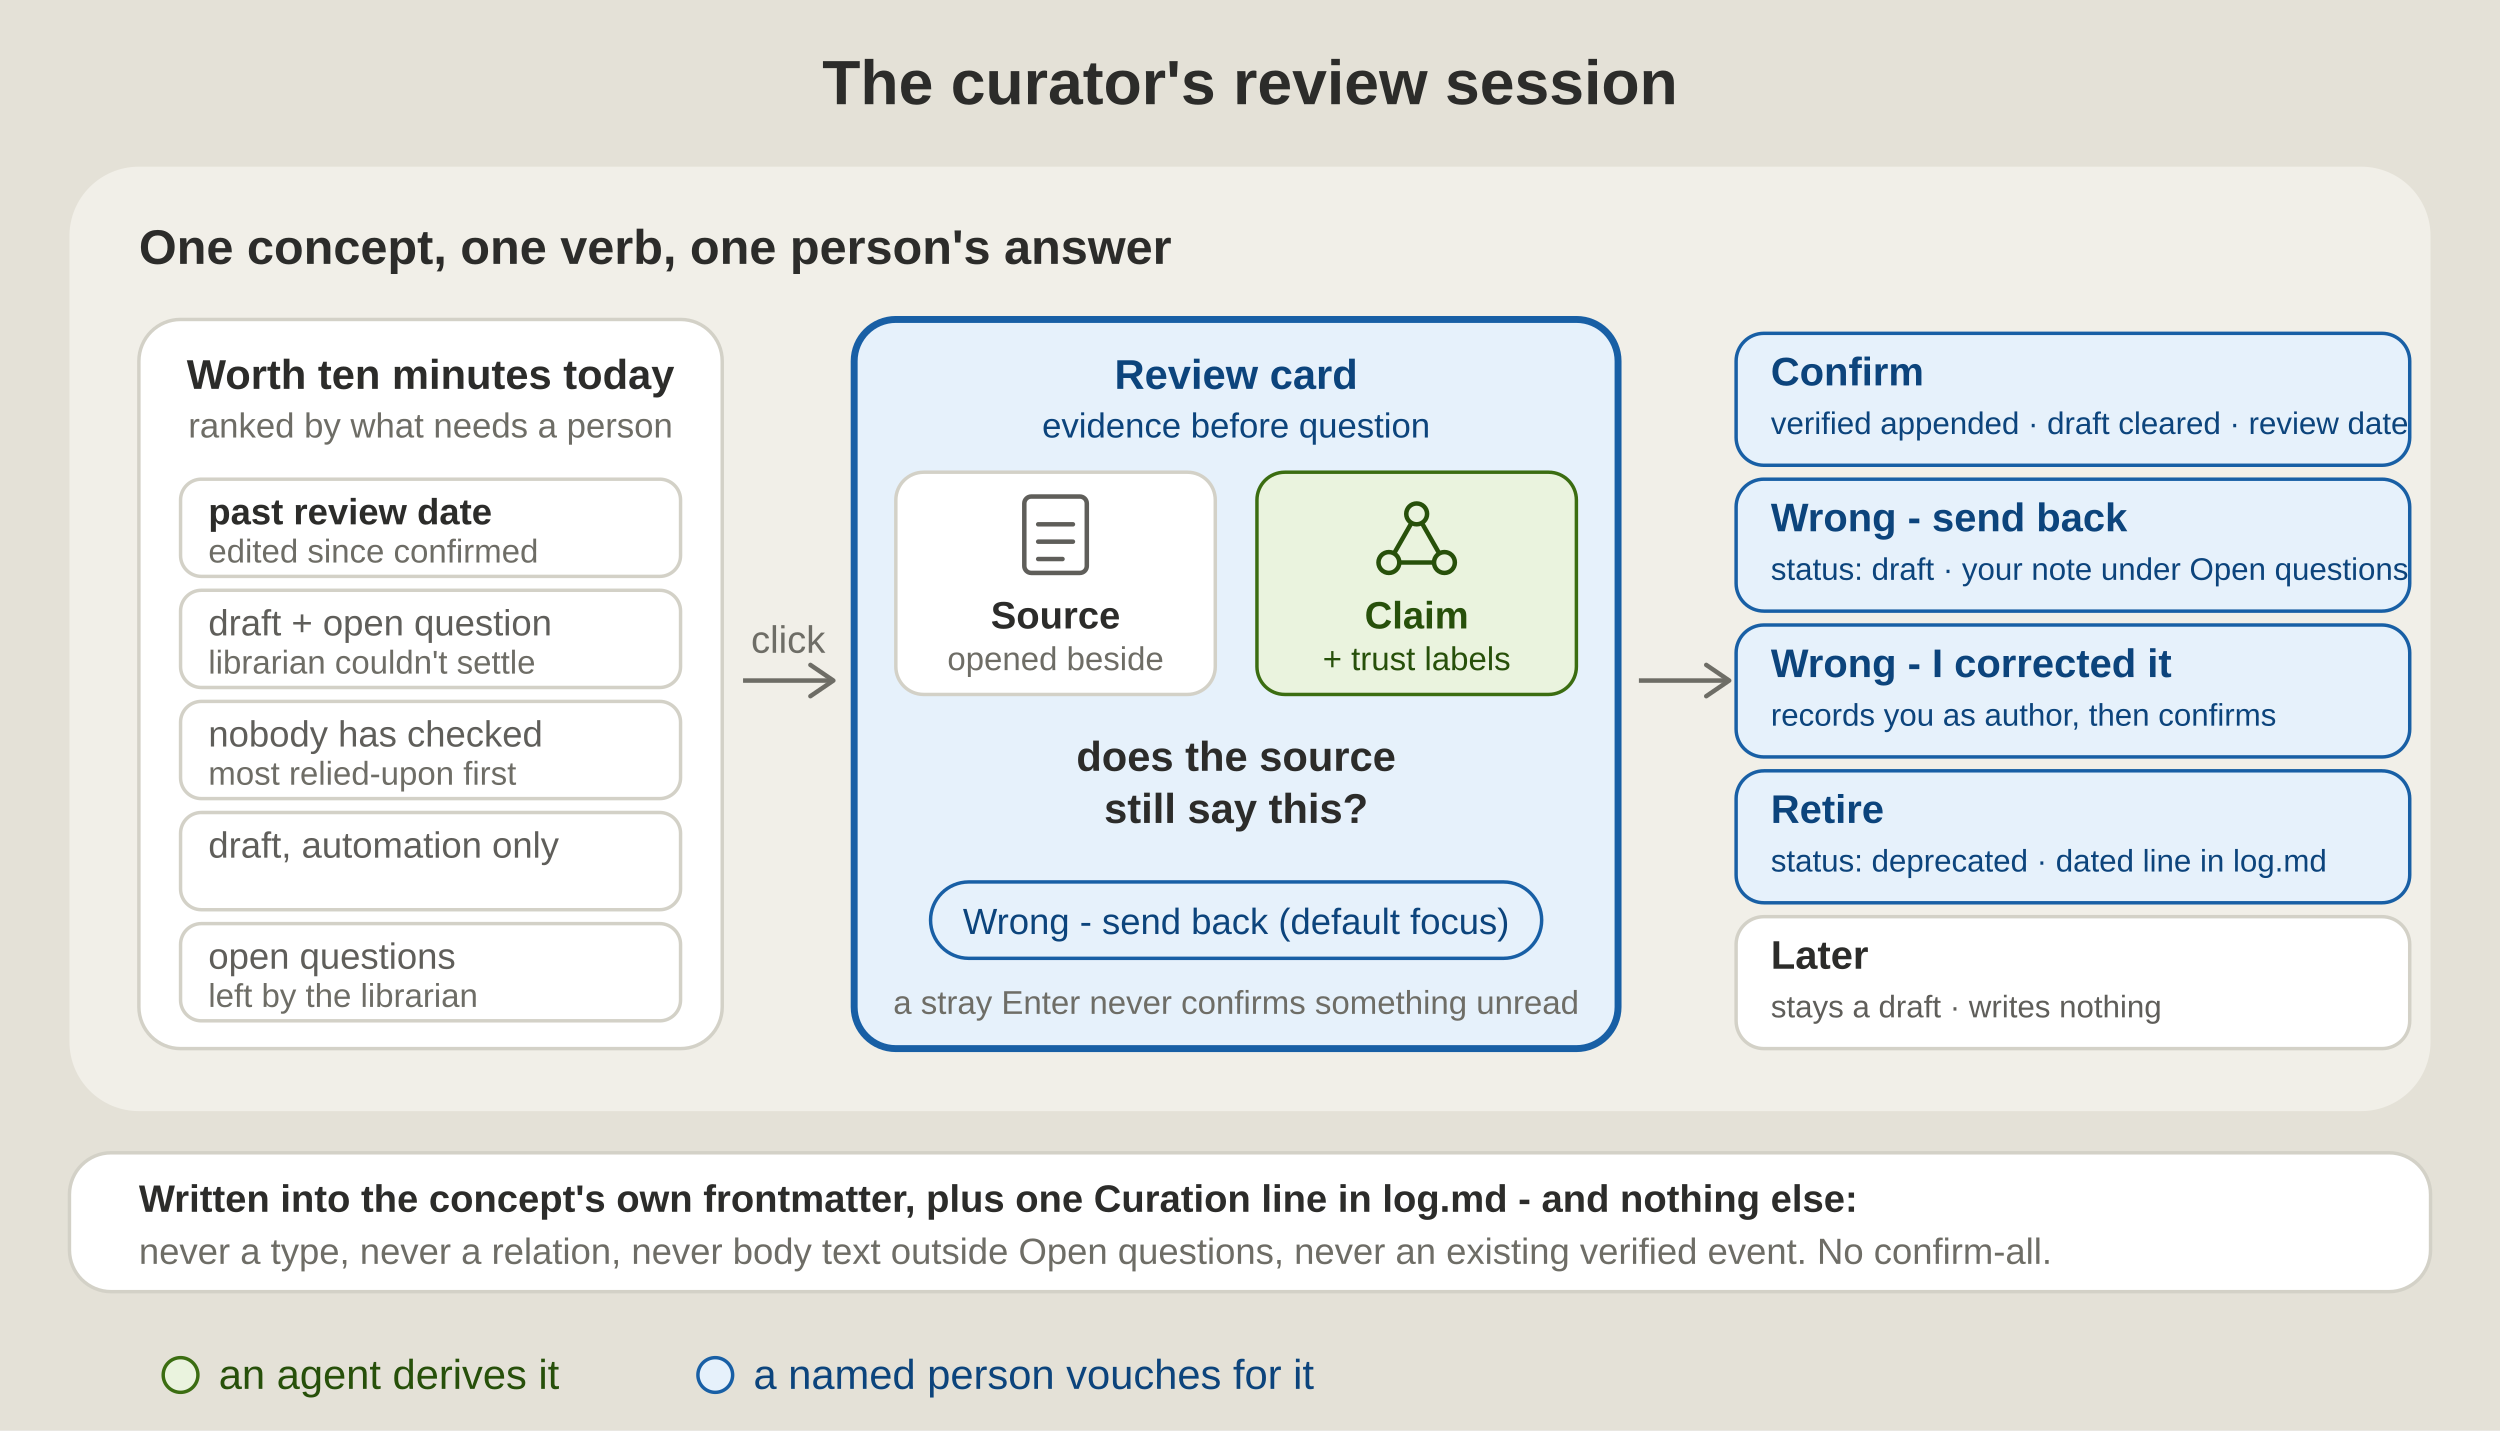
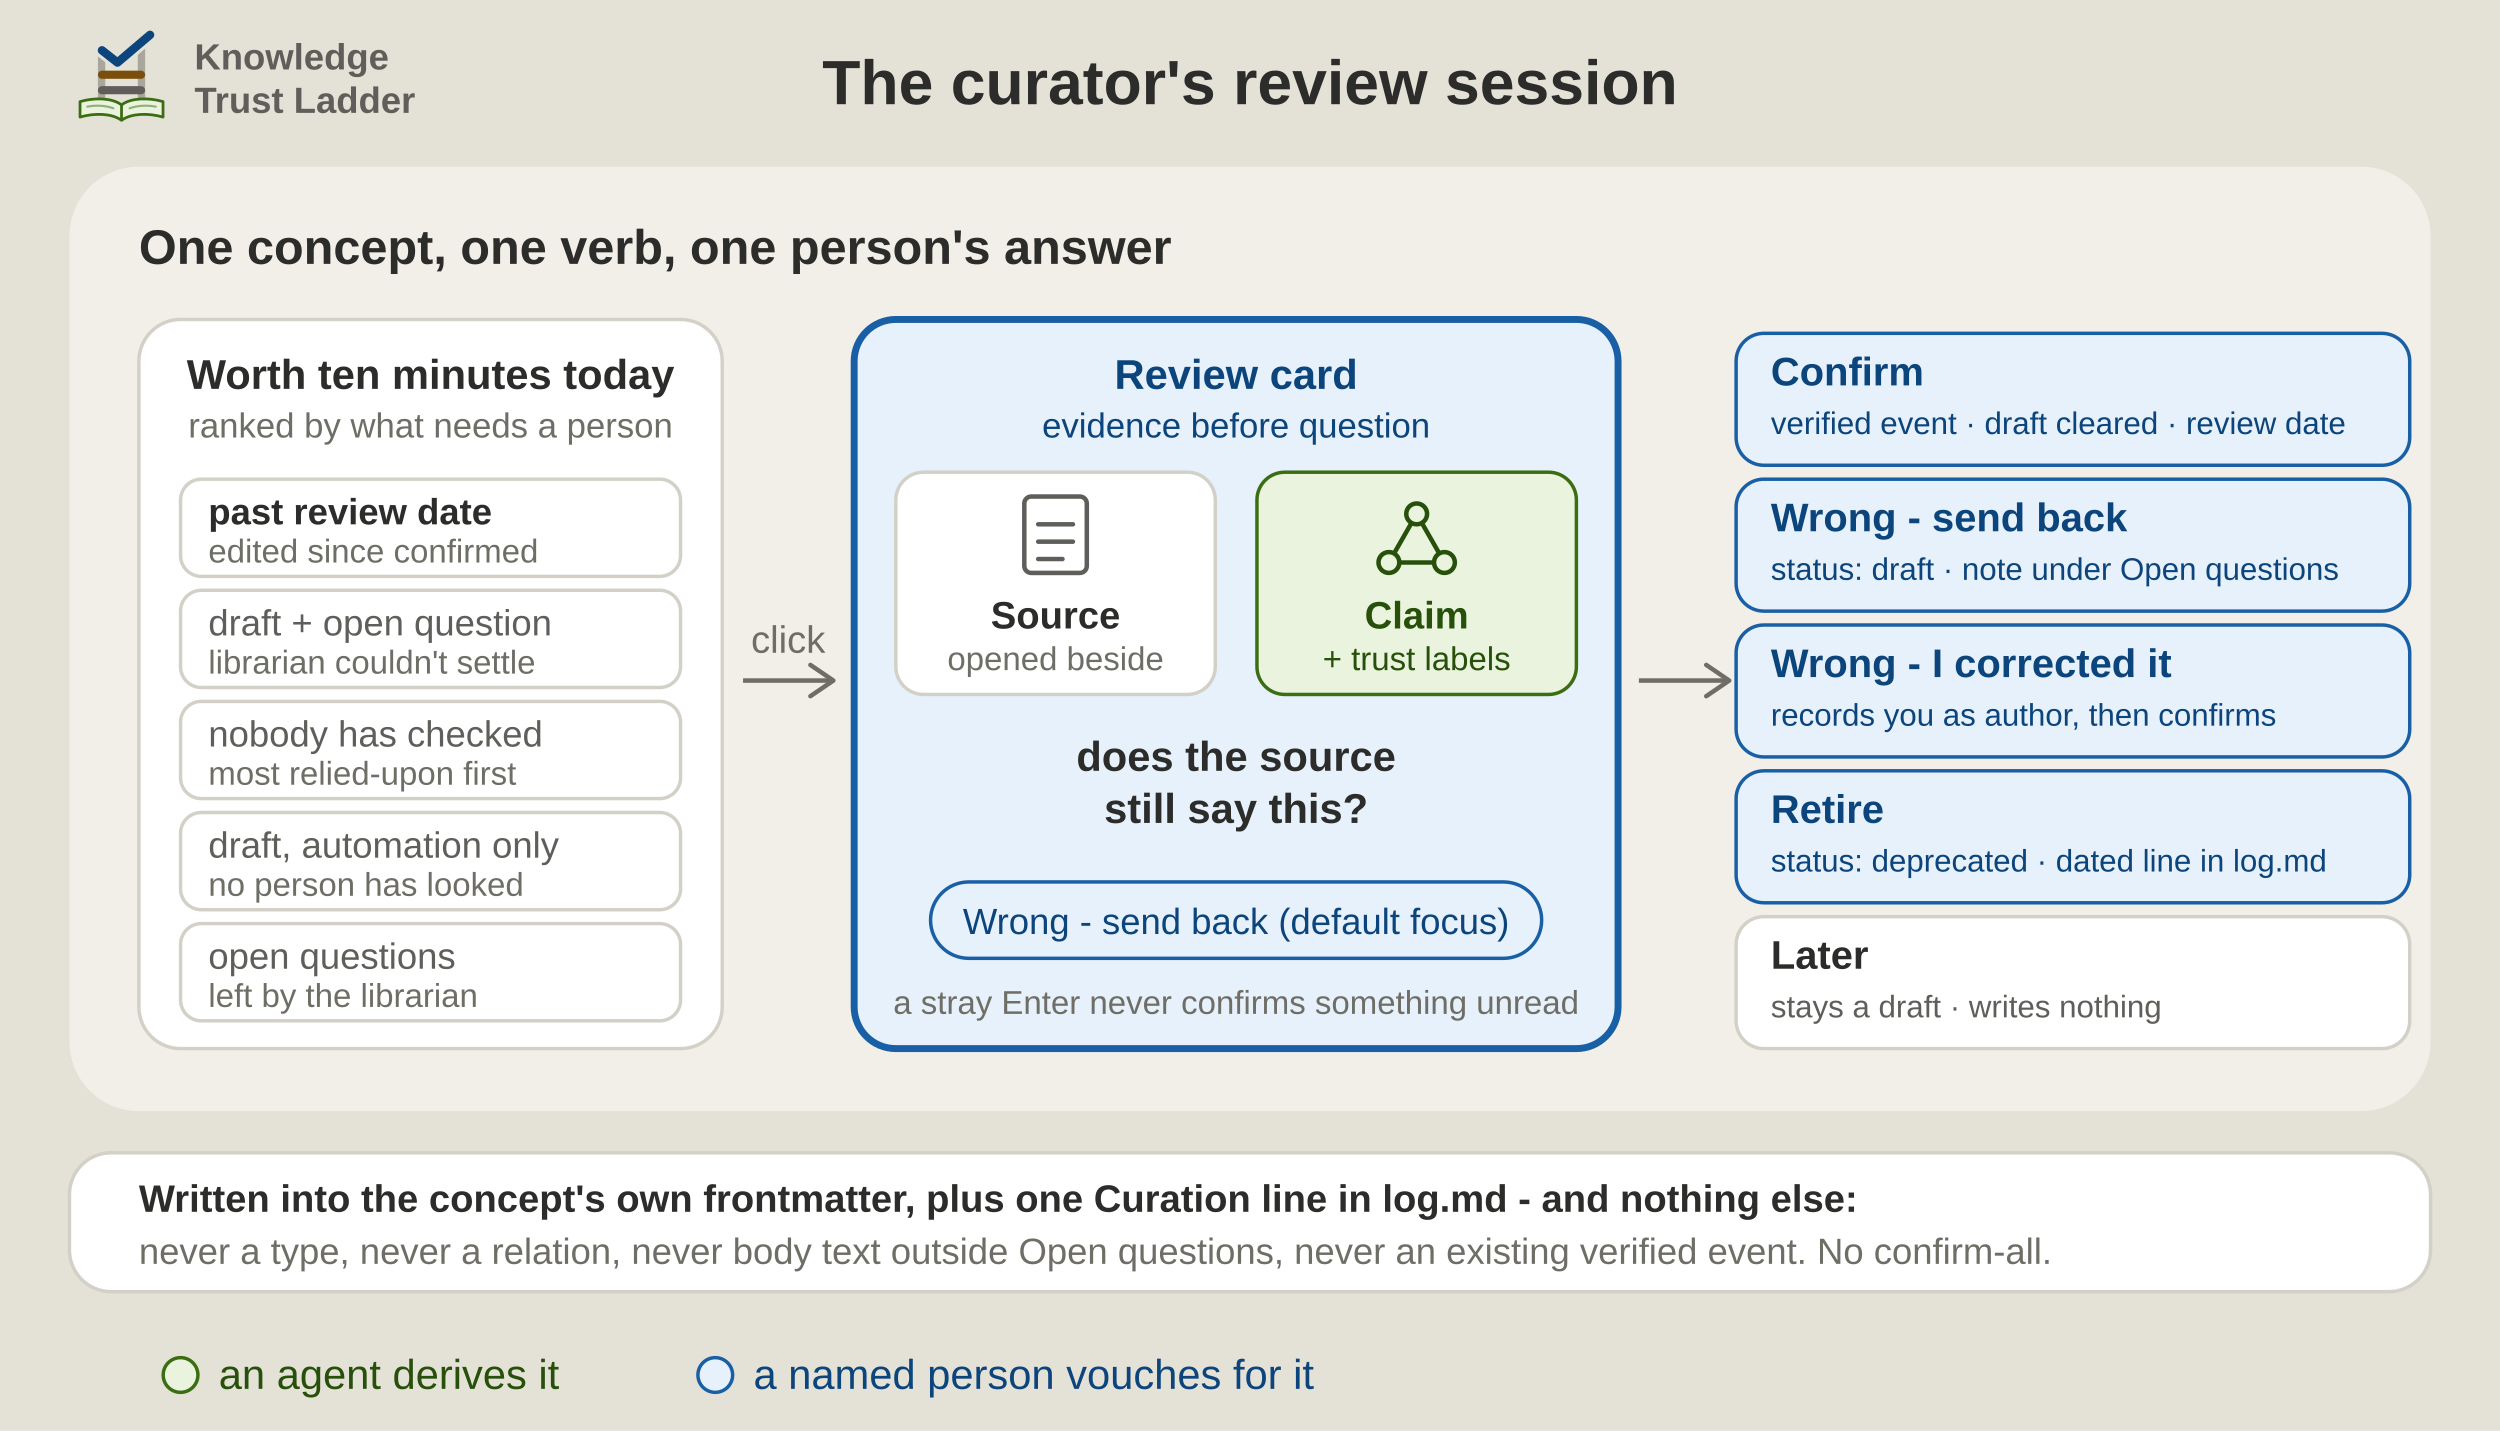
<svg xmlns="http://www.w3.org/2000/svg" width="720" height="412" viewBox="0 0 720 412" role="img" aria-labelledby="t d">
  <rect width="720" height="412" fill="#E4E1D7" />
+   <g transform="translate(20,7) scale(0.46875)">
+     <rect x="17.5" y="12" width="4.5" height="38" rx="2.25" fill="#A8A69D" />
+     <rect x="42" y="12" width="4.5" height="38" rx="2.25" fill="#A8A69D" />
+     <rect x="17.5" y="38" width="29" height="5" rx="2.5" fill="#5F5E5A" />
+     <rect x="17.5" y="28.5" width="29" height="5" rx="2.5" fill="#7A4E0B" />
+     <path d="M20 16 L29.5 23.5 L49.5 6.5" fill="none" stroke="#E4E1D7" stroke-width="9" stroke-linecap="round" stroke-linejoin="round" />
+     <path d="M20 16 L29.5 23.5 L49.5 6.5" fill="none" stroke="#0C447C" stroke-width="5.2" stroke-linecap="round" stroke-linejoin="round" />
+     <path d="M32 49.5 C26 45 15 45 6.5 47.5 v9.5 C15 54.5 26 54.5 32 59 C38 54.5 49 54.5 57.5 57 v-9.5 C49 45 38 45 32 49.5 z" fill="#EAF3DE" stroke="#3B6D11" stroke-width="1.7" stroke-linejoin="round" />
+     <line x1="32" y1="49.5" x2="32" y2="59" stroke="#3B6D11" stroke-width="1.7" />
+     <path d="M11 50.6 C16 49.6 22 49.8 27 51.6 M37 51.6 C42 49.8 48 49.6 53 50.6" fill="none" stroke="#3B6D11" stroke-opacity=".5" stroke-width="1.3" stroke-linecap="round" />
+   </g>
+   <text x="56" y="20" font-family="Arial, sans-serif" font-size="10.5" font-weight="700" fill="#5F5E5A">Knowledge</text>
+   <text x="56" y="32.5" font-family="Arial, sans-serif" font-size="10.5" font-weight="700" fill="#5F5E5A">Trust Ladder</text>
  <text x="360.0" y="30" text-anchor="middle" font-family="Arial, sans-serif" font-size="18" font-weight="700" fill="#2C2C2A">The curator's review session</text>
  <rect x="20" y="48" width="680" height="272" rx="20" fill="#F1EFE8" />
  <text x="40" y="76" font-family="Arial, sans-serif" font-size="14" font-weight="700" fill="#2C2C2A">One concept, one verb, one person's answer</text>
  <rect x="40" y="92" width="168" height="210" rx="12" fill="#ffffff" stroke="#D3D1C7" stroke-width="1" />
  <text x="124" y="112" text-anchor="middle" font-family="Arial, sans-serif" font-size="12" font-weight="700" fill="#2C2C2A">Worth ten minutes today</text>
  <text x="124" y="126" text-anchor="middle" font-family="Arial, sans-serif" font-size="10" fill="#6E6D66">ranked by what needs a person</text>
  <rect x="52" y="138" width="144" height="28" rx="6" fill="#ffffff" stroke="#D3D1C7" stroke-width="1" />
  <text x="60" y="151" font-family="Arial, sans-serif" font-size="10.5" font-weight="700" fill="#2C2C2A">past review date</text>
  <text x="60" y="162" font-family="Arial, sans-serif" font-size="9.5" fill="#6E6D66">edited since confirmed</text>
  <rect x="52" y="170" width="144" height="28" rx="6" fill="#ffffff" stroke="#D3D1C7" stroke-width="1" />
  <text x="60" y="183" font-family="Arial, sans-serif" font-size="10.5" fill="#5F5E5A">draft + open question</text>
  <text x="60" y="194" font-family="Arial, sans-serif" font-size="9.5" fill="#6E6D66">librarian couldn't settle</text>
  <rect x="52" y="202" width="144" height="28" rx="6" fill="#ffffff" stroke="#D3D1C7" stroke-width="1" />
  <text x="60" y="215" font-family="Arial, sans-serif" font-size="10.5" fill="#5F5E5A">nobody has checked</text>
  <text x="60" y="226" font-family="Arial, sans-serif" font-size="9.5" fill="#6E6D66">most relied-upon first</text>
  <rect x="52" y="234" width="144" height="28" rx="6" fill="#ffffff" stroke="#D3D1C7" stroke-width="1" />
  <text x="60" y="247" font-family="Arial, sans-serif" font-size="10.5" fill="#5F5E5A">draft, automation only</text>
-   <text x="60" y="258" font-family="Arial, sans-serif" font-size="9.5" fill="#6E6D66" />
+   <text x="60" y="258" font-family="Arial, sans-serif" font-size="9.5" fill="#6E6D66">no person has looked</text>
  <rect x="52" y="266" width="144" height="28" rx="6" fill="#ffffff" stroke="#D3D1C7" stroke-width="1" />
  <text x="60" y="279" font-family="Arial, sans-serif" font-size="10.5" fill="#5F5E5A">open questions</text>
  <text x="60" y="290" font-family="Arial, sans-serif" font-size="9.5" fill="#6E6D66">left by the librarian</text>
  <line x1="214" y1="196" x2="240" y2="196" stroke="#6E6D66" stroke-width="1.3" />
  <path d="M233.4 200.5 L240 196 L233.4 191.5" fill="none" stroke="#6E6D66" stroke-width="1.3" stroke-linecap="round" stroke-linejoin="round" />
  <text x="227.0" y="188.0" text-anchor="middle" font-family="Arial, sans-serif" font-size="11" fill="#6E6D66">click</text>
  <rect x="246" y="92" width="220" height="210" rx="12" fill="#E6F1FB" stroke="#185FA5" stroke-width="2" />
  <text x="356" y="112" text-anchor="middle" font-family="Arial, sans-serif" font-size="12" font-weight="700" fill="#0C447C">Review card</text>
  <text x="356" y="126" text-anchor="middle" font-family="Arial, sans-serif" font-size="10" fill="#0C447C">evidence before question</text>
  <rect x="258" y="136" width="92" height="64" rx="8" fill="#ffffff" stroke="#D3D1C7" stroke-width="1" />
  <g transform="translate(304,154)" stroke="#5F5E5A" stroke-width="1.3" fill="none" stroke-linecap="round" stroke-linejoin="round">
    <rect x="-9" y="-11" width="18" height="22" rx="2" />
    <line x1="-5" y1="-3" x2="5" y2="-3" />
    <line x1="-5" y1="2" x2="5" y2="2" />
    <line x1="-5" y1="7" x2="2" y2="7" />
  </g>
  <text x="304" y="181" text-anchor="middle" font-family="Arial, sans-serif" font-size="11" font-weight="700" fill="#2C2C2A">Source</text>
  <text x="304" y="193" text-anchor="middle" font-family="Arial, sans-serif" font-size="9.5" fill="#6E6D66">opened beside</text>
  <rect x="362" y="136" width="92" height="64" rx="8" fill="#EAF3DE" stroke="#3B6D11" stroke-width="1" />
  <g transform="translate(408,156)" stroke="#27500A" stroke-width="1.3" fill="none" stroke-linecap="round" stroke-linejoin="round">
    <line x1="-8" y1="6" x2="0" y2="-8" />
    <line x1="8" y1="6" x2="0" y2="-8" />
    <line x1="-8" y1="6" x2="8" y2="6" />
    <circle cx="0" cy="-8" r="3" fill="#EAF3DE" />
    <circle cx="-8" cy="6" r="3" fill="#EAF3DE" />
    <circle cx="8" cy="6" r="3" fill="#EAF3DE" />
  </g>
  <text x="408" y="181" text-anchor="middle" font-family="Arial, sans-serif" font-size="11" font-weight="700" fill="#27500A">Claim</text>
  <text x="408" y="193" text-anchor="middle" font-family="Arial, sans-serif" font-size="9.5" fill="#27500A">+ trust labels</text>
  <text x="356" y="222" text-anchor="middle" font-family="Arial, sans-serif" font-size="12" font-weight="700" fill="#2C2C2A">does the source</text>
  <text x="356" y="237" text-anchor="middle" font-family="Arial, sans-serif" font-size="12" font-weight="700" fill="#2C2C2A">still say this?</text>
  <rect x="268" y="254" width="176" height="22" rx="11.0" fill="#E6F1FB" stroke="#185FA5" stroke-width="1" />
  <text x="356.0" y="269.0" text-anchor="middle" font-family="Arial, sans-serif" font-size="10.5" fill="#0C447C">Wrong - send back  (default focus)</text>
  <text x="356" y="292" text-anchor="middle" font-family="Arial, sans-serif" font-size="9.5" fill="#6E6D66">a stray Enter never confirms something unread</text>
  <line x1="472" y1="196" x2="498" y2="196" stroke="#6E6D66" stroke-width="1.3" />
  <path d="M491.4 200.5 L498 196 L491.4 191.5" fill="none" stroke="#6E6D66" stroke-width="1.3" stroke-linecap="round" stroke-linejoin="round" />
  <rect x="500" y="96" width="194" height="38" rx="8" fill="#E6F1FB" stroke="#185FA5" stroke-width="1" />
  <text x="510" y="111" font-family="Arial, sans-serif" font-size="11.5" font-weight="700" fill="#0C447C">Confirm</text>
-   <text x="510" y="125" font-family="Arial, sans-serif" font-size="9" fill="#0C447C">verified appended · draft cleared · review date</text>
+   <text x="510" y="125" font-family="Arial, sans-serif" font-size="9" fill="#0C447C">verified event · draft cleared · review date</text>
  <rect x="500" y="138" width="194" height="38" rx="8" fill="#E6F1FB" stroke="#185FA5" stroke-width="1" />
  <text x="510" y="153" font-family="Arial, sans-serif" font-size="11.5" font-weight="700" fill="#0C447C">Wrong - send back</text>
-   <text x="510" y="167" font-family="Arial, sans-serif" font-size="9" fill="#0C447C">status: draft · your note under Open questions</text>
+   <text x="510" y="167" font-family="Arial, sans-serif" font-size="9" fill="#0C447C">status: draft · note under Open questions</text>
  <rect x="500" y="180" width="194" height="38" rx="8" fill="#E6F1FB" stroke="#185FA5" stroke-width="1" />
  <text x="510" y="195" font-family="Arial, sans-serif" font-size="11.5" font-weight="700" fill="#0C447C">Wrong - I corrected it</text>
  <text x="510" y="209" font-family="Arial, sans-serif" font-size="9" fill="#0C447C">records you as author, then confirms</text>
  <rect x="500" y="222" width="194" height="38" rx="8" fill="#E6F1FB" stroke="#185FA5" stroke-width="1" />
  <text x="510" y="237" font-family="Arial, sans-serif" font-size="11.5" font-weight="700" fill="#0C447C">Retire</text>
  <text x="510" y="251" font-family="Arial, sans-serif" font-size="9" fill="#0C447C">status: deprecated · dated line in log.md</text>
  <rect x="500" y="264" width="194" height="38" rx="8" fill="#ffffff" stroke="#D3D1C7" stroke-width="1" />
  <text x="510" y="279" font-family="Arial, sans-serif" font-size="11.5" font-weight="700" fill="#2C2C2A">Later</text>
  <text x="510" y="293" font-family="Arial, sans-serif" font-size="9" fill="#5F5E5A">stays a draft · writes nothing</text>
  <rect x="20" y="332" width="680" height="40" rx="12" fill="#ffffff" stroke="#D3D1C7" stroke-width="1" />
  <text x="40" y="349" font-family="Arial, sans-serif" font-size="11" font-weight="700" fill="#2C2C2A">Written into the concept's own frontmatter, plus one Curation line in log.md - and nothing else:</text>
  <text x="40" y="364" font-family="Arial, sans-serif" font-size="10.5" fill="#6E6D66">never a type, never a relation, never body text outside Open questions, never an existing verified event. No confirm-all.</text>
  <circle cx="52" cy="396" r="5" fill="#EAF3DE" stroke="#3B6D11" stroke-width="1" />
  <text x="63" y="400" font-family="Arial, sans-serif" font-size="12" fill="#27500A">an agent derives it</text>
  <circle cx="206" cy="396" r="5" fill="#E6F1FB" stroke="#185FA5" stroke-width="1" />
  <text x="217" y="400" font-family="Arial, sans-serif" font-size="12" fill="#0C447C">a named person vouches for it</text>
</svg>
